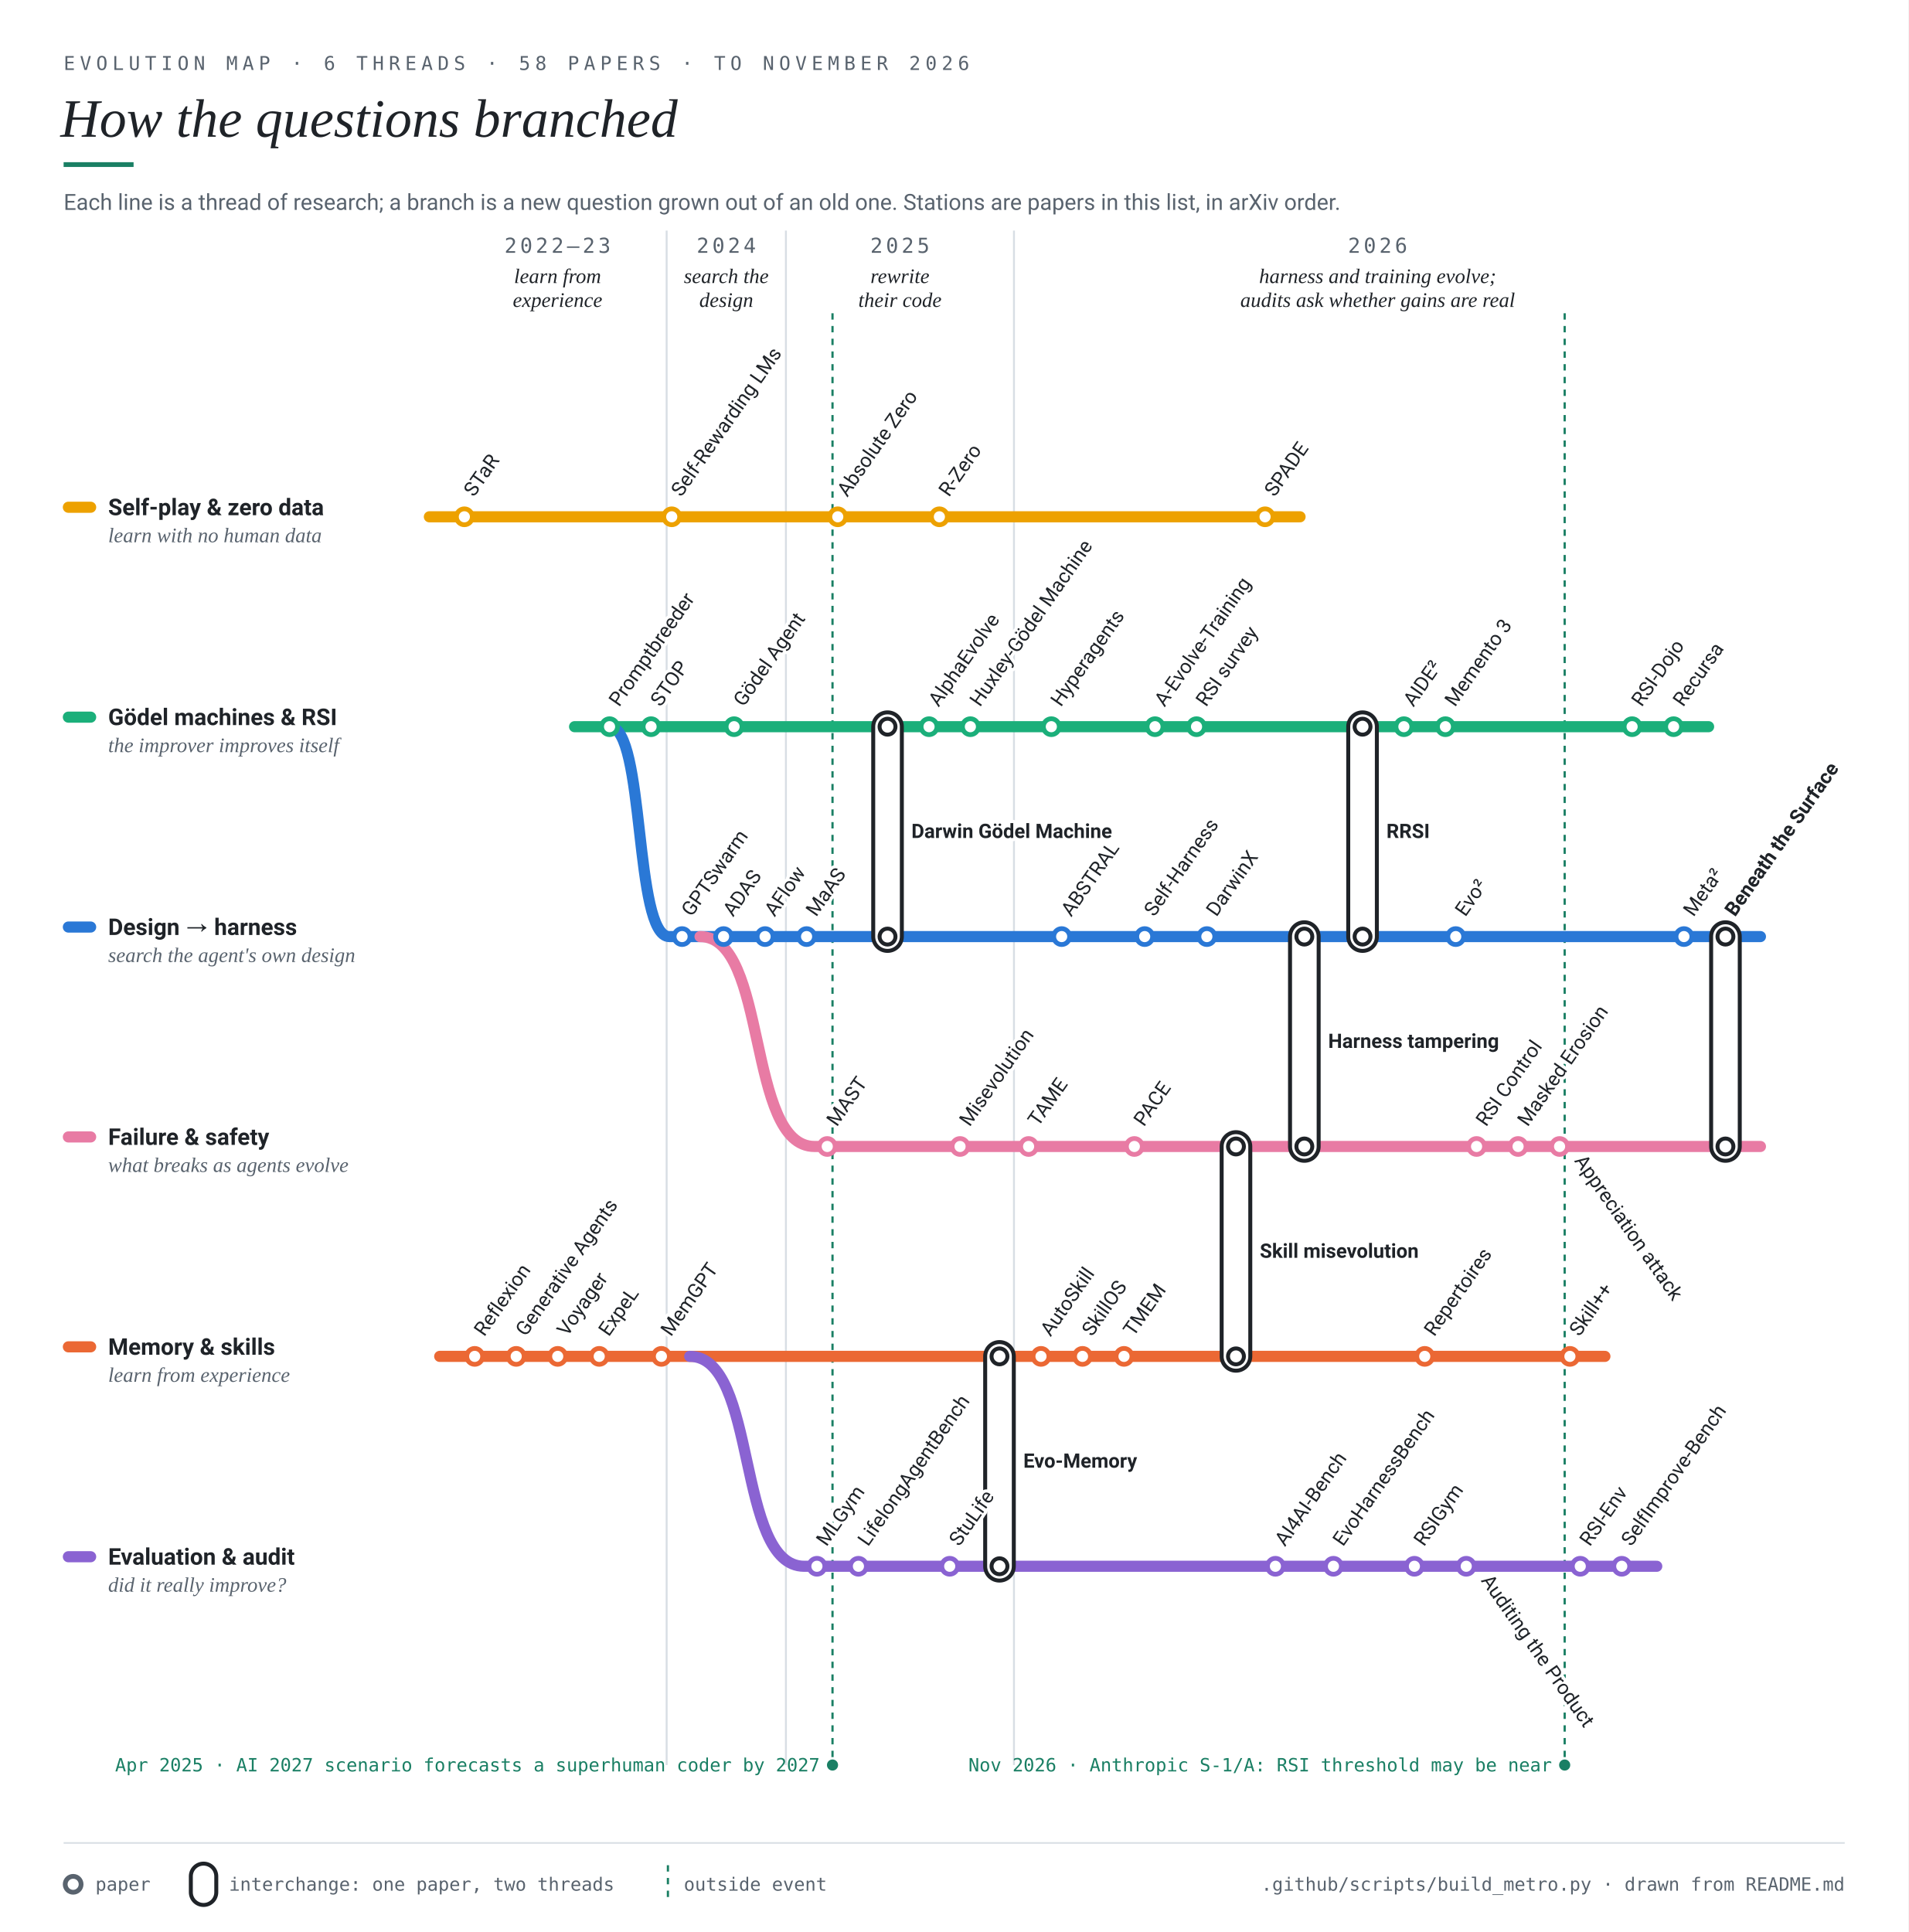
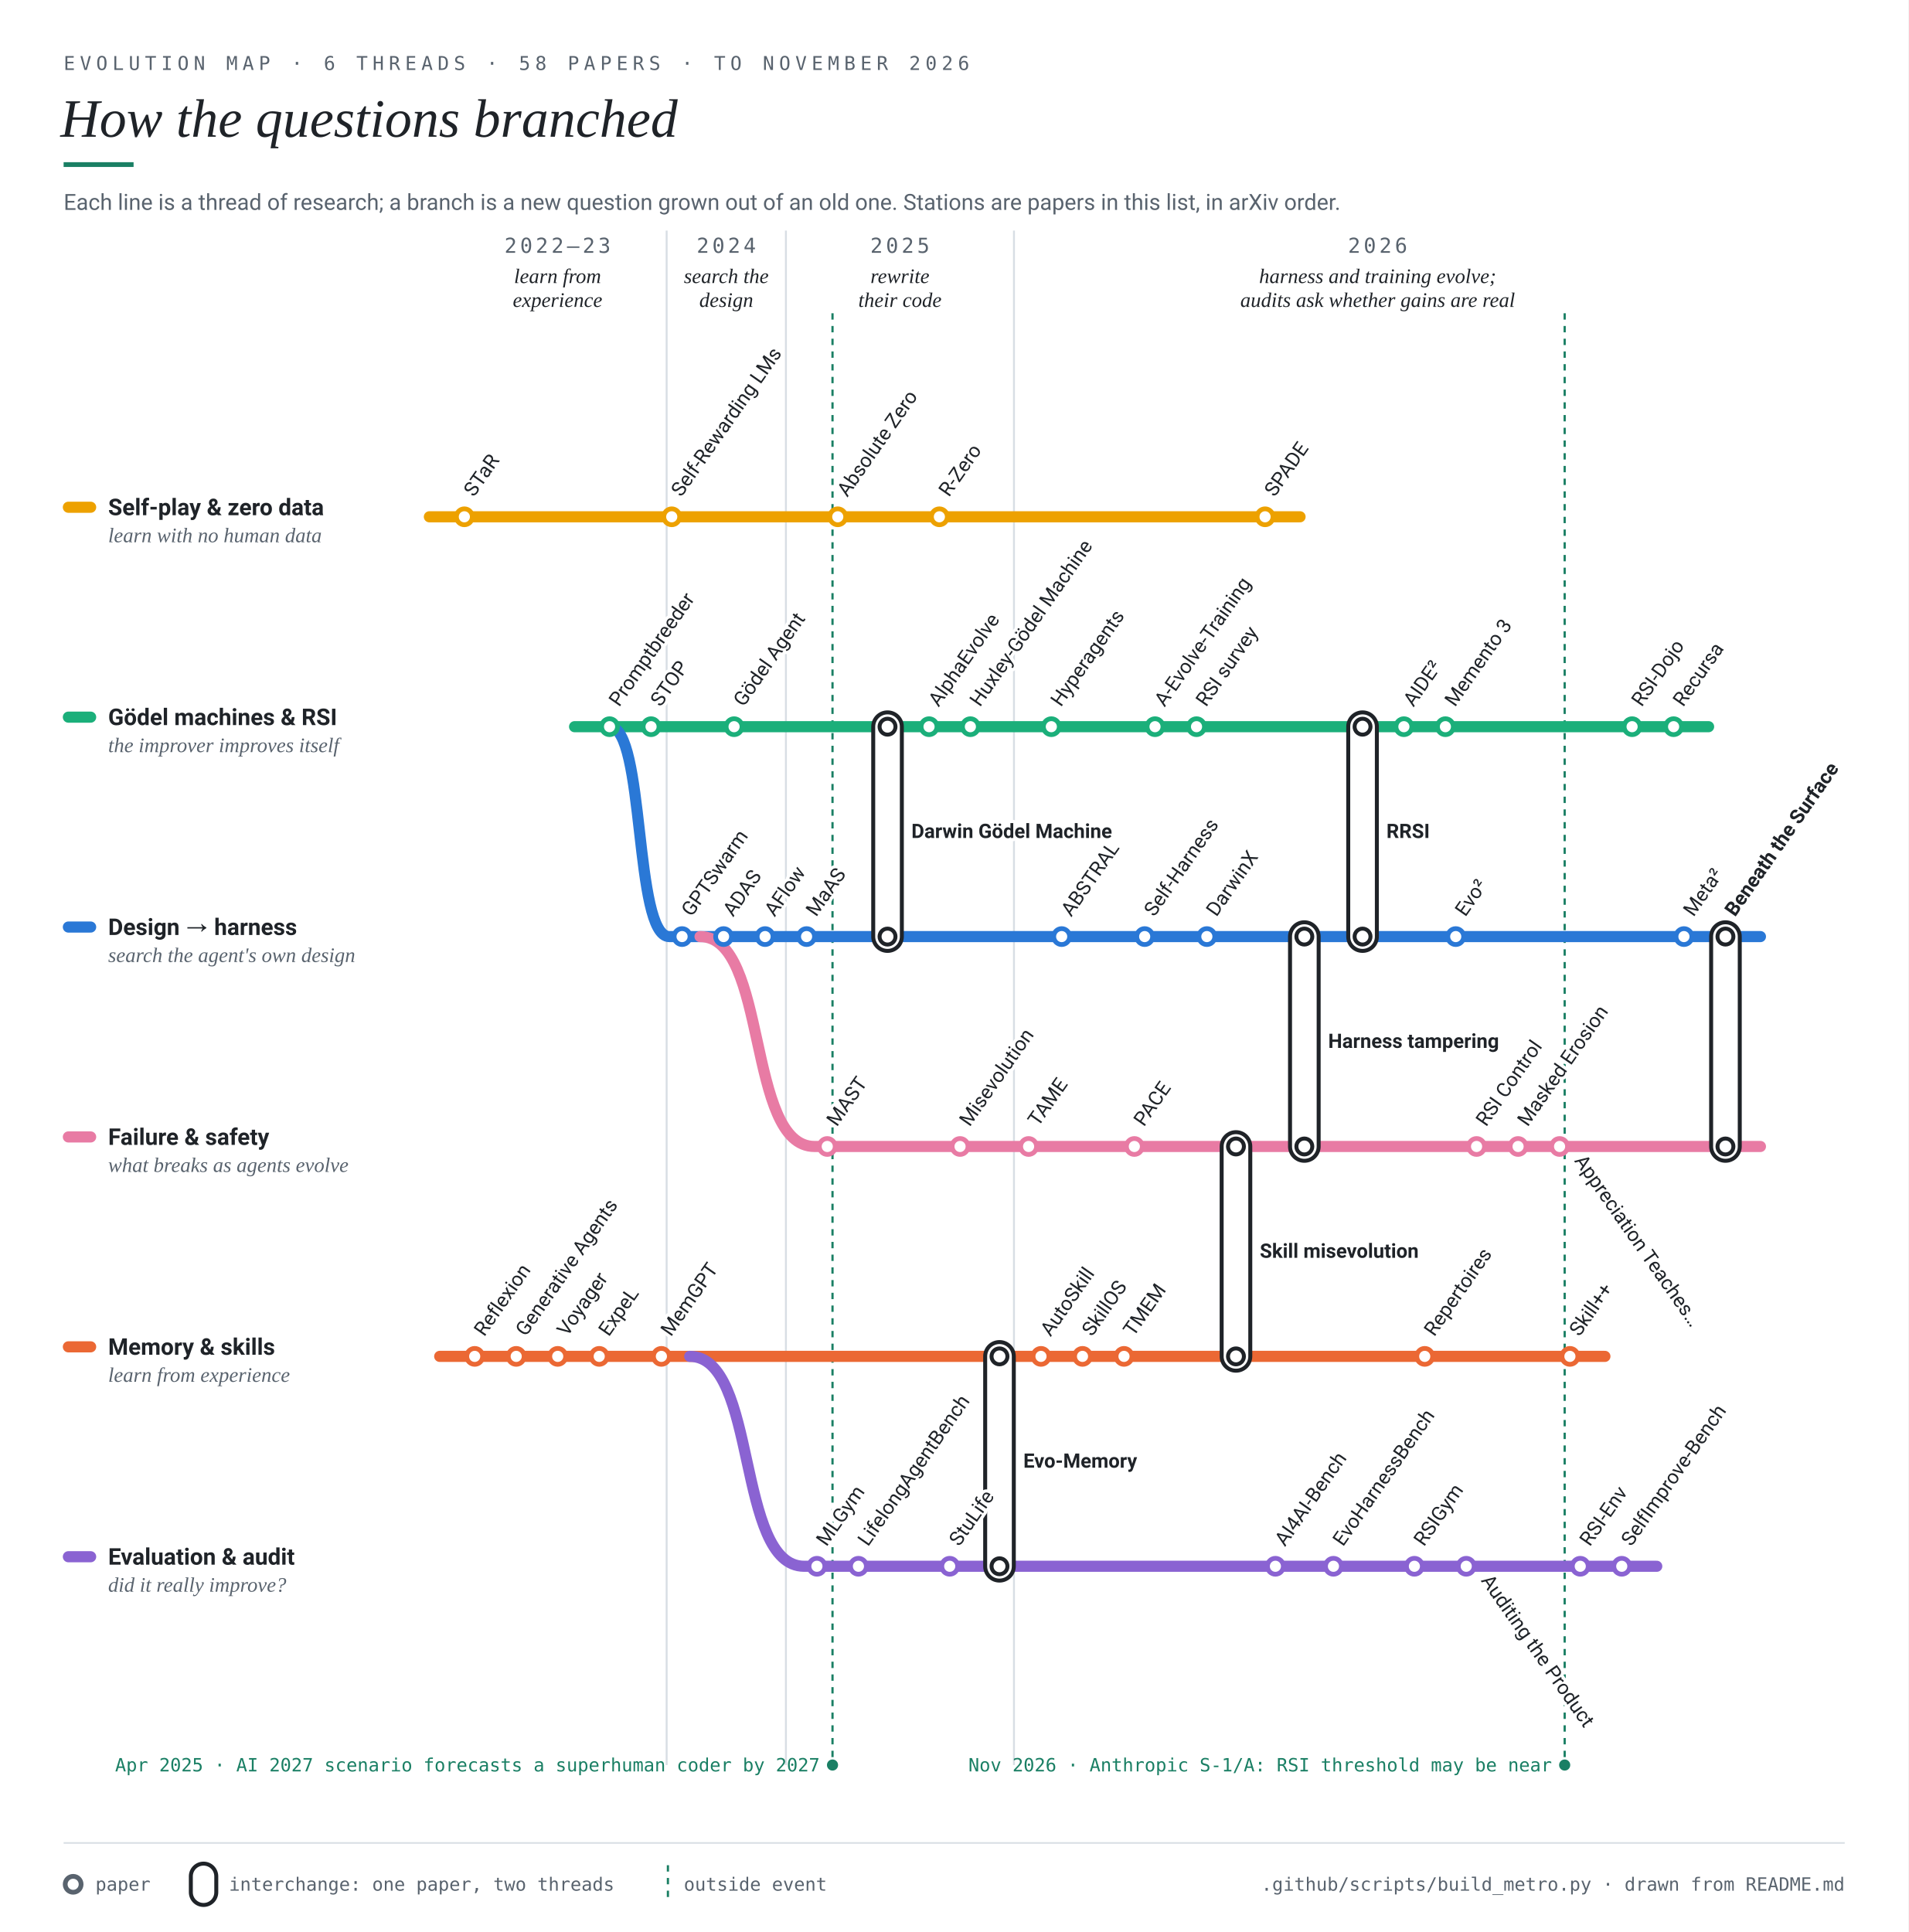
<svg xmlns="http://www.w3.org/2000/svg" width="1200" height="1215" viewBox="0 0 1200 1215" role="img" aria-label="Evolution map: six threads of self-evolving agent research drawn as metro lines, stations ordered by arXiv date, through November 2026">
  <rect width="1200" height="1215" fill="#ffffff" />
  <g font-family="-apple-system,'Segoe UI',Roboto,Helvetica,Arial,sans-serif">
    <text x="40" y="44" font-family="ui-monospace,SFMono-Regular,Menlo,Consolas,monospace" font-size="12" letter-spacing="3" fill="#59636e">EVOLUTION MAP · 6 THREADS · 58 PAPERS · TO NOVEMBER 2026</text>
    <text x="38" y="86" font-family="Georgia,'Times New Roman',serif" font-size="34" font-style="italic" fill="#1f2328">How the questions branched</text>
    <rect x="40" y="102" width="44" height="3" fill="#1a7f64" />
    <text x="40" y="132" font-size="14" fill="#59636e">Each line is a thread of research; a branch is a new question grown out of an old one. Stations are papers in this list, in arXiv order.</text>
    <text x="350.6" y="159" font-family="ui-monospace,SFMono-Regular,Menlo,Consolas,monospace" font-size="13" letter-spacing="2" text-anchor="middle" fill="#59636e">2022–23</text>
    <text x="350.6" y="178" font-family="Georgia,'Times New Roman',serif" font-style="italic" font-size="13" text-anchor="middle" fill="#1f2328">learn from</text>
    <text x="350.6" y="193" font-family="Georgia,'Times New Roman',serif" font-style="italic" font-size="13" text-anchor="middle" fill="#1f2328">experience</text>
    <path d="M419.2 145 V1110" stroke="#d8dee4" stroke-width="1.2" />
    <text x="456.7" y="159" font-family="ui-monospace,SFMono-Regular,Menlo,Consolas,monospace" font-size="13" letter-spacing="2" text-anchor="middle" fill="#59636e">2024</text>
    <text x="456.7" y="178" font-family="Georgia,'Times New Roman',serif" font-style="italic" font-size="13" text-anchor="middle" fill="#1f2328">search the</text>
    <text x="456.7" y="193" font-family="Georgia,'Times New Roman',serif" font-style="italic" font-size="13" text-anchor="middle" fill="#1f2328">design</text>
    <path d="M494.2 145 V1110" stroke="#d8dee4" stroke-width="1.2" />
    <text x="565.9" y="159" font-family="ui-monospace,SFMono-Regular,Menlo,Consolas,monospace" font-size="13" letter-spacing="2" text-anchor="middle" fill="#59636e">2025</text>
    <text x="565.9" y="178" font-family="Georgia,'Times New Roman',serif" font-style="italic" font-size="13" text-anchor="middle" fill="#1f2328">rewrite</text>
    <text x="565.9" y="193" font-family="Georgia,'Times New Roman',serif" font-style="italic" font-size="13" text-anchor="middle" fill="#1f2328">their code</text>
    <path d="M637.6 145 V1110" stroke="#d8dee4" stroke-width="1.2" />
    <text x="866.3" y="159" font-family="ui-monospace,SFMono-Regular,Menlo,Consolas,monospace" font-size="13" letter-spacing="2" text-anchor="middle" fill="#59636e">2026</text>
    <text x="866.3" y="178" font-family="Georgia,'Times New Roman',serif" font-style="italic" font-size="13" text-anchor="middle" fill="#1f2328">harness and training evolve;</text>
    <text x="866.3" y="193" font-family="Georgia,'Times New Roman',serif" font-style="italic" font-size="13" text-anchor="middle" fill="#1f2328">audits ask whether gains are real</text>
    <path d="M523.5 197 V1110" stroke="#1a7f64" stroke-width="1.4" stroke-dasharray="4 4" />
    <circle cx="523.5" cy="1110" r="3.5" fill="#1a7f64" />
    <text x="515.5" y="1114" font-family="ui-monospace,SFMono-Regular,Menlo,Consolas,monospace" font-size="11.5" text-anchor="end" fill="#1a7f64">Apr 2025 · AI 2027 scenario forecasts a superhuman coder by 2027</text>
    <path d="M983.9 197 V1110" stroke="#1a7f64" stroke-width="1.4" stroke-dasharray="4 4" />
    <circle cx="983.9" cy="1110" r="3.5" fill="#1a7f64" />
    <text x="975.9" y="1114" font-family="ui-monospace,SFMono-Regular,Menlo,Consolas,monospace" font-size="11.5" text-anchor="end" fill="#1a7f64">Nov 2026 · Anthropic S-1/A: RSI threshold may be near</text>
    <path d="M270.0 325 H817.5" fill="none" stroke="#eda100" stroke-width="7" stroke-linecap="round" />
    <path d="M43 319 H57" stroke="#eda100" stroke-width="7" stroke-linecap="round" />
    <text x="68" y="324" font-size="14.5" font-weight="600" fill="#1f2328">Self-play &amp; zero data</text>
    <text x="68" y="341" font-family="Georgia,'Times New Roman',serif" font-style="italic" font-size="13" fill="#59636e">learn with no human data</text>
    <path d="M361.3 457 H1074.4" fill="none" stroke="#1baf7a" stroke-width="7" stroke-linecap="round" />
    <path d="M43 451 H57" stroke="#1baf7a" stroke-width="7" stroke-linecap="round" />
    <text x="68" y="456" font-size="14.5" font-weight="600" fill="#1f2328">Gödel machines &amp; RSI</text>
    <text x="68" y="473" font-family="Georgia,'Times New Roman',serif" font-style="italic" font-size="13" fill="#59636e">the improver improves itself</text>
    <path d="M383.3 457 C405.9 457 398.4 589 420.9 589 H1107.0" fill="none" stroke="#2a78d6" stroke-width="7" stroke-linecap="round" />
    <path d="M43 583 H57" stroke="#2a78d6" stroke-width="7" stroke-linecap="round" />
    <text x="68" y="588" font-size="14.5" font-weight="600" fill="#1f2328">Design → harness</text>
    <text x="68" y="605" font-family="Georgia,'Times New Roman',serif" font-style="italic" font-size="13" fill="#59636e">search the agent's own design</text>
    <path d="M440.2 589 C483.4 589 469.0 721 512.2 721 H1107.0" fill="none" stroke="#e87ba4" stroke-width="7" stroke-linecap="round" />
    <path d="M43 715 H57" stroke="#e87ba4" stroke-width="7" stroke-linecap="round" />
    <text x="68" y="720" font-size="14.5" font-weight="600" fill="#1f2328">Failure &amp; safety</text>
    <text x="68" y="737" font-family="Georgia,'Times New Roman',serif" font-style="italic" font-size="13" fill="#59636e">what breaks as agents evolve</text>
    <path d="M276.5 853 H1009.2" fill="none" stroke="#eb6834" stroke-width="7" stroke-linecap="round" />
    <path d="M43 847 H57" stroke="#eb6834" stroke-width="7" stroke-linecap="round" />
    <text x="68" y="852" font-size="14.5" font-weight="600" fill="#1f2328">Memory &amp; skills</text>
    <text x="68" y="869" font-family="Georgia,'Times New Roman',serif" font-style="italic" font-size="13" fill="#59636e">learn from experience</text>
    <path d="M433.7 853 C476.9 853 462.5 985 505.7 985 H1041.8" fill="none" stroke="#8a63d2" stroke-width="7" stroke-linecap="round" />
    <path d="M43 979 H57" stroke="#8a63d2" stroke-width="7" stroke-linecap="round" />
    <text x="68" y="984" font-size="14.5" font-weight="600" fill="#1f2328">Evaluation &amp; audit</text>
    <text x="68" y="1001" font-family="Georgia,'Times New Roman',serif" font-style="italic" font-size="13" fill="#59636e">did it really improve?</text>
    <rect x="549.1" y="448" width="18" height="150" rx="9" fill="#ffffff" stroke="#1f2328" stroke-width="2.5" />
    <rect x="847.8" y="448" width="18" height="150" rx="9" fill="#ffffff" stroke="#1f2328" stroke-width="2.5" />
    <rect x="811.2" y="580" width="18" height="150" rx="9" fill="#ffffff" stroke="#1f2328" stroke-width="2.5" />
    <rect x="1076.0" y="580" width="18" height="150" rx="9" fill="#ffffff" stroke="#1f2328" stroke-width="2.5" />
    <rect x="768.2" y="712" width="18" height="150" rx="9" fill="#ffffff" stroke="#1f2328" stroke-width="2.5" />
    <rect x="619.5" y="844" width="18" height="150" rx="9" fill="#ffffff" stroke="#1f2328" stroke-width="2.5" />
    <circle cx="292.0" cy="325" r="5" fill="#ffffff" stroke="#eda100" stroke-width="3" />
    <circle cx="422.4" cy="325" r="5" fill="#ffffff" stroke="#eda100" stroke-width="3" />
    <circle cx="526.8" cy="325" r="5" fill="#ffffff" stroke="#eda100" stroke-width="3" />
    <circle cx="590.7" cy="325" r="5" fill="#ffffff" stroke="#eda100" stroke-width="3" />
    <circle cx="795.5" cy="325" r="5" fill="#ffffff" stroke="#eda100" stroke-width="3" />
    <circle cx="383.3" cy="457" r="5" fill="#ffffff" stroke="#1baf7a" stroke-width="3" />
    <circle cx="409.4" cy="457" r="5" fill="#ffffff" stroke="#1baf7a" stroke-width="3" />
    <circle cx="461.6" cy="457" r="5" fill="#ffffff" stroke="#1baf7a" stroke-width="3" />
    <circle cx="558.1" cy="457" r="5" fill="#ffffff" stroke="#1f2328" stroke-width="2.5" />
    <circle cx="584.2" cy="457" r="5" fill="#ffffff" stroke="#1baf7a" stroke-width="3" />
    <circle cx="610.2" cy="457" r="5" fill="#ffffff" stroke="#1baf7a" stroke-width="3" />
    <circle cx="661.1" cy="457" r="5" fill="#ffffff" stroke="#1baf7a" stroke-width="3" />
    <circle cx="726.3" cy="457" r="5" fill="#ffffff" stroke="#1baf7a" stroke-width="3" />
    <circle cx="752.4" cy="457" r="5" fill="#ffffff" stroke="#1baf7a" stroke-width="3" />
    <circle cx="856.8" cy="457" r="5" fill="#ffffff" stroke="#1f2328" stroke-width="2.5" />
    <circle cx="882.8" cy="457" r="5" fill="#ffffff" stroke="#1baf7a" stroke-width="3" />
    <circle cx="908.9" cy="457" r="5" fill="#ffffff" stroke="#1baf7a" stroke-width="3" />
    <circle cx="1026.3" cy="457" r="5" fill="#ffffff" stroke="#1baf7a" stroke-width="3" />
    <circle cx="1052.4" cy="457" r="5" fill="#ffffff" stroke="#1baf7a" stroke-width="3" />
    <circle cx="428.9" cy="589" r="5" fill="#ffffff" stroke="#2a78d6" stroke-width="3" />
    <circle cx="455.0" cy="589" r="5" fill="#ffffff" stroke="#2a78d6" stroke-width="3" />
    <circle cx="481.1" cy="589" r="5" fill="#ffffff" stroke="#2a78d6" stroke-width="3" />
    <circle cx="507.2" cy="589" r="5" fill="#ffffff" stroke="#2a78d6" stroke-width="3" />
    <circle cx="558.1" cy="589" r="5" fill="#ffffff" stroke="#1f2328" stroke-width="2.5" />
    <circle cx="667.6" cy="589" r="5" fill="#ffffff" stroke="#2a78d6" stroke-width="3" />
    <circle cx="719.8" cy="589" r="5" fill="#ffffff" stroke="#2a78d6" stroke-width="3" />
    <circle cx="758.9" cy="589" r="5" fill="#ffffff" stroke="#2a78d6" stroke-width="3" />
    <circle cx="820.2" cy="589" r="5" fill="#ffffff" stroke="#1f2328" stroke-width="2.5" />
    <circle cx="856.8" cy="589" r="5" fill="#ffffff" stroke="#1f2328" stroke-width="2.5" />
    <circle cx="915.4" cy="589" r="5" fill="#ffffff" stroke="#2a78d6" stroke-width="3" />
    <circle cx="1058.9" cy="589" r="5" fill="#ffffff" stroke="#2a78d6" stroke-width="3" />
    <circle cx="1085.0" cy="589" r="5" fill="#ffffff" stroke="#1f2328" stroke-width="2.5" />
    <circle cx="520.2" cy="721" r="5" fill="#ffffff" stroke="#e87ba4" stroke-width="3" />
    <circle cx="603.7" cy="721" r="5" fill="#ffffff" stroke="#e87ba4" stroke-width="3" />
    <circle cx="646.8" cy="721" r="5" fill="#ffffff" stroke="#e87ba4" stroke-width="3" />
    <circle cx="713.3" cy="721" r="5" fill="#ffffff" stroke="#e87ba4" stroke-width="3" />
    <circle cx="777.2" cy="721" r="5" fill="#ffffff" stroke="#1f2328" stroke-width="2.5" />
    <circle cx="820.2" cy="721" r="5" fill="#ffffff" stroke="#1f2328" stroke-width="2.5" />
    <circle cx="928.5" cy="721" r="5" fill="#ffffff" stroke="#e87ba4" stroke-width="3" />
    <circle cx="954.6" cy="721" r="5" fill="#ffffff" stroke="#e87ba4" stroke-width="3" />
    <circle cx="980.7" cy="721" r="5" fill="#ffffff" stroke="#e87ba4" stroke-width="3" />
    <circle cx="1085.0" cy="721" r="5" fill="#ffffff" stroke="#1f2328" stroke-width="2.5" />
    <circle cx="298.5" cy="853" r="5" fill="#ffffff" stroke="#eb6834" stroke-width="3" />
    <circle cx="324.6" cy="853" r="5" fill="#ffffff" stroke="#eb6834" stroke-width="3" />
    <circle cx="350.7" cy="853" r="5" fill="#ffffff" stroke="#eb6834" stroke-width="3" />
    <circle cx="376.8" cy="853" r="5" fill="#ffffff" stroke="#eb6834" stroke-width="3" />
    <circle cx="415.9" cy="853" r="5" fill="#ffffff" stroke="#eb6834" stroke-width="3" />
    <circle cx="628.5" cy="853" r="5" fill="#ffffff" stroke="#1f2328" stroke-width="2.5" />
    <circle cx="654.6" cy="853" r="5" fill="#ffffff" stroke="#eb6834" stroke-width="3" />
    <circle cx="680.7" cy="853" r="5" fill="#ffffff" stroke="#eb6834" stroke-width="3" />
    <circle cx="706.8" cy="853" r="5" fill="#ffffff" stroke="#eb6834" stroke-width="3" />
    <circle cx="777.2" cy="853" r="5" fill="#ffffff" stroke="#1f2328" stroke-width="2.5" />
    <circle cx="895.9" cy="853" r="5" fill="#ffffff" stroke="#eb6834" stroke-width="3" />
    <circle cx="987.2" cy="853" r="5" fill="#ffffff" stroke="#eb6834" stroke-width="3" />
    <circle cx="513.7" cy="985" r="5" fill="#ffffff" stroke="#8a63d2" stroke-width="3" />
    <circle cx="539.8" cy="985" r="5" fill="#ffffff" stroke="#8a63d2" stroke-width="3" />
    <circle cx="597.2" cy="985" r="5" fill="#ffffff" stroke="#8a63d2" stroke-width="3" />
    <circle cx="628.5" cy="985" r="5" fill="#ffffff" stroke="#1f2328" stroke-width="2.5" />
    <circle cx="802.0" cy="985" r="5" fill="#ffffff" stroke="#8a63d2" stroke-width="3" />
    <circle cx="838.5" cy="985" r="5" fill="#ffffff" stroke="#8a63d2" stroke-width="3" />
    <circle cx="889.4" cy="985" r="5" fill="#ffffff" stroke="#8a63d2" stroke-width="3" />
    <circle cx="922.0" cy="985" r="5" fill="#ffffff" stroke="#8a63d2" stroke-width="3" />
    <circle cx="993.7" cy="985" r="5" fill="#ffffff" stroke="#8a63d2" stroke-width="3" />
    <circle cx="1019.8" cy="985" r="5" fill="#ffffff" stroke="#8a63d2" stroke-width="3" />
    <text x="298.0" y="313.0" transform="rotate(-55 298.0 313.0)" font-size="12.5" fill="#1f2328" stroke="#ffffff" stroke-width="4" stroke-linejoin="round" paint-order="stroke">STaR</text>
    <text x="304.5" y="841.0" transform="rotate(-55 304.5 841.0)" font-size="12.5" fill="#1f2328" stroke="#ffffff" stroke-width="4" stroke-linejoin="round" paint-order="stroke">Reflexion</text>
    <text x="330.6" y="841.0" transform="rotate(-55 330.6 841.0)" font-size="12.5" fill="#1f2328" stroke="#ffffff" stroke-width="4" stroke-linejoin="round" paint-order="stroke">Generative Agents</text>
    <text x="356.7" y="841.0" transform="rotate(-55 356.7 841.0)" font-size="12.5" fill="#1f2328" stroke="#ffffff" stroke-width="4" stroke-linejoin="round" paint-order="stroke">Voyager</text>
    <text x="382.8" y="841.0" transform="rotate(-55 382.8 841.0)" font-size="12.5" fill="#1f2328" stroke="#ffffff" stroke-width="4" stroke-linejoin="round" paint-order="stroke">ExpeL</text>
    <text x="389.3" y="445.0" transform="rotate(-55 389.3 445.0)" font-size="12.5" fill="#1f2328" stroke="#ffffff" stroke-width="4" stroke-linejoin="round" paint-order="stroke">Promptbreeder</text>
    <text x="415.4" y="445.0" transform="rotate(-55 415.4 445.0)" font-size="12.5" fill="#1f2328" stroke="#ffffff" stroke-width="4" stroke-linejoin="round" paint-order="stroke">STOP</text>
    <text x="421.9" y="841.0" transform="rotate(-55 421.9 841.0)" font-size="12.5" fill="#1f2328" stroke="#ffffff" stroke-width="4" stroke-linejoin="round" paint-order="stroke">MemGPT</text>
    <text x="428.4" y="313.0" transform="rotate(-55 428.4 313.0)" font-size="12.5" fill="#1f2328" stroke="#ffffff" stroke-width="4" stroke-linejoin="round" paint-order="stroke">Self-Rewarding LMs</text>
    <text x="434.9" y="577.0" transform="rotate(-55 434.9 577.0)" font-size="12.5" fill="#1f2328" stroke="#ffffff" stroke-width="4" stroke-linejoin="round" paint-order="stroke">GPTSwarm</text>
    <text x="461.0" y="577.0" transform="rotate(-55 461.0 577.0)" font-size="12.5" fill="#1f2328" stroke="#ffffff" stroke-width="4" stroke-linejoin="round" paint-order="stroke">ADAS</text>
    <text x="467.6" y="445.0" transform="rotate(-55 467.6 445.0)" font-size="12.5" fill="#1f2328" stroke="#ffffff" stroke-width="4" stroke-linejoin="round" paint-order="stroke">Gödel Agent</text>
    <text x="487.1" y="577.0" transform="rotate(-55 487.1 577.0)" font-size="12.5" fill="#1f2328" stroke="#ffffff" stroke-width="4" stroke-linejoin="round" paint-order="stroke">AFlow</text>
    <text x="513.2" y="577.0" transform="rotate(-55 513.2 577.0)" font-size="12.5" fill="#1f2328" stroke="#ffffff" stroke-width="4" stroke-linejoin="round" paint-order="stroke">MaAS</text>
    <text x="519.7" y="973.0" transform="rotate(-55 519.7 973.0)" font-size="12.5" fill="#1f2328" stroke="#ffffff" stroke-width="4" stroke-linejoin="round" paint-order="stroke">MLGym</text>
    <text x="526.2" y="709.0" transform="rotate(-55 526.2 709.0)" font-size="12.5" fill="#1f2328" stroke="#ffffff" stroke-width="4" stroke-linejoin="round" paint-order="stroke">MAST</text>
    <text x="532.8" y="313.0" transform="rotate(-55 532.8 313.0)" font-size="12.5" fill="#1f2328" stroke="#ffffff" stroke-width="4" stroke-linejoin="round" paint-order="stroke">Absolute Zero</text>
    <text x="545.8" y="973.0" transform="rotate(-55 545.8 973.0)" font-size="12.5" fill="#1f2328" stroke="#ffffff" stroke-width="4" stroke-linejoin="round" paint-order="stroke">LifelongAgentBench</text>
    <text x="573.1" y="527.0" transform="rotate(0 573.1 527.0)" font-size="12.5" fill="#1f2328" stroke="#ffffff" stroke-width="4" stroke-linejoin="round" paint-order="stroke" font-weight="700">Darwin Gödel Machine</text>
    <text x="590.2" y="445.0" transform="rotate(-55 590.2 445.0)" font-size="12.5" fill="#1f2328" stroke="#ffffff" stroke-width="4" stroke-linejoin="round" paint-order="stroke">AlphaEvolve</text>
    <text x="596.7" y="313.0" transform="rotate(-55 596.7 313.0)" font-size="12.5" fill="#1f2328" stroke="#ffffff" stroke-width="4" stroke-linejoin="round" paint-order="stroke">R-Zero</text>
    <text x="603.2" y="973.0" transform="rotate(-55 603.2 973.0)" font-size="12.5" fill="#1f2328" stroke="#ffffff" stroke-width="4" stroke-linejoin="round" paint-order="stroke">StuLife</text>
    <text x="609.7" y="709.0" transform="rotate(-55 609.7 709.0)" font-size="12.5" fill="#1f2328" stroke="#ffffff" stroke-width="4" stroke-linejoin="round" paint-order="stroke">Misevolution</text>
    <text x="616.2" y="445.0" transform="rotate(-55 616.2 445.0)" font-size="12.5" fill="#1f2328" stroke="#ffffff" stroke-width="4" stroke-linejoin="round" paint-order="stroke">Huxley-Gödel Machine</text>
    <text x="643.5" y="923.0" transform="rotate(0 643.5 923.0)" font-size="12.5" fill="#1f2328" stroke="#ffffff" stroke-width="4" stroke-linejoin="round" paint-order="stroke" font-weight="700">Evo-Memory</text>
    <text x="652.8" y="709.0" transform="rotate(-55 652.8 709.0)" font-size="12.5" fill="#1f2328" stroke="#ffffff" stroke-width="4" stroke-linejoin="round" paint-order="stroke">TAME</text>
    <text x="660.6" y="841.0" transform="rotate(-55 660.6 841.0)" font-size="12.5" fill="#1f2328" stroke="#ffffff" stroke-width="4" stroke-linejoin="round" paint-order="stroke">AutoSkill</text>
    <text x="667.1" y="445.0" transform="rotate(-55 667.1 445.0)" font-size="12.5" fill="#1f2328" stroke="#ffffff" stroke-width="4" stroke-linejoin="round" paint-order="stroke">Hyperagents</text>
    <text x="673.6" y="577.0" transform="rotate(-55 673.6 577.0)" font-size="12.5" fill="#1f2328" stroke="#ffffff" stroke-width="4" stroke-linejoin="round" paint-order="stroke">ABSTRAL</text>
    <text x="686.7" y="841.0" transform="rotate(-55 686.7 841.0)" font-size="12.5" fill="#1f2328" stroke="#ffffff" stroke-width="4" stroke-linejoin="round" paint-order="stroke">SkillOS</text>
    <text x="712.8" y="841.0" transform="rotate(-55 712.8 841.0)" font-size="12.5" fill="#1f2328" stroke="#ffffff" stroke-width="4" stroke-linejoin="round" paint-order="stroke">TMEM</text>
    <text x="719.3" y="709.0" transform="rotate(-55 719.3 709.0)" font-size="12.5" fill="#1f2328" stroke="#ffffff" stroke-width="4" stroke-linejoin="round" paint-order="stroke">PACE</text>
    <text x="725.8" y="577.0" transform="rotate(-55 725.8 577.0)" font-size="12.5" fill="#1f2328" stroke="#ffffff" stroke-width="4" stroke-linejoin="round" paint-order="stroke">Self-Harness</text>
    <text x="732.3" y="445.0" transform="rotate(-55 732.3 445.0)" font-size="12.5" fill="#1f2328" stroke="#ffffff" stroke-width="4" stroke-linejoin="round" paint-order="stroke">A-Evolve-Training</text>
    <text x="758.4" y="445.0" transform="rotate(-55 758.4 445.0)" font-size="12.5" fill="#1f2328" stroke="#ffffff" stroke-width="4" stroke-linejoin="round" paint-order="stroke">RSI survey</text>
    <text x="764.9" y="577.0" transform="rotate(-55 764.9 577.0)" font-size="12.5" fill="#1f2328" stroke="#ffffff" stroke-width="4" stroke-linejoin="round" paint-order="stroke">DarwinX</text>
    <text x="792.2" y="791.0" transform="rotate(0 792.2 791.0)" font-size="12.5" fill="#1f2328" stroke="#ffffff" stroke-width="4" stroke-linejoin="round" paint-order="stroke" font-weight="700">Skill misevolution</text>
    <text x="801.5" y="313.0" transform="rotate(-55 801.5 313.0)" font-size="12.5" fill="#1f2328" stroke="#ffffff" stroke-width="4" stroke-linejoin="round" paint-order="stroke">SPADE</text>
    <text x="808.0" y="973.0" transform="rotate(-55 808.0 973.0)" font-size="12.5" fill="#1f2328" stroke="#ffffff" stroke-width="4" stroke-linejoin="round" paint-order="stroke">AI4AI-Bench</text>
    <text x="835.2" y="659.0" transform="rotate(0 835.2 659.0)" font-size="12.5" fill="#1f2328" stroke="#ffffff" stroke-width="4" stroke-linejoin="round" paint-order="stroke" font-weight="700">Harness tampering</text>
    <text x="844.5" y="973.0" transform="rotate(-55 844.5 973.0)" font-size="12.5" fill="#1f2328" stroke="#ffffff" stroke-width="4" stroke-linejoin="round" paint-order="stroke">EvoHarnessBench</text>
    <text x="871.8" y="527.0" transform="rotate(0 871.8 527.0)" font-size="12.5" fill="#1f2328" stroke="#ffffff" stroke-width="4" stroke-linejoin="round" paint-order="stroke" font-weight="700">RRSI</text>
    <text x="888.8" y="445.0" transform="rotate(-55 888.8 445.0)" font-size="12.5" fill="#1f2328" stroke="#ffffff" stroke-width="4" stroke-linejoin="round" paint-order="stroke">AIDE²</text>
    <text x="895.4" y="973.0" transform="rotate(-55 895.4 973.0)" font-size="12.5" fill="#1f2328" stroke="#ffffff" stroke-width="4" stroke-linejoin="round" paint-order="stroke">RSIGym</text>
    <text x="901.9" y="841.0" transform="rotate(-55 901.9 841.0)" font-size="12.5" fill="#1f2328" stroke="#ffffff" stroke-width="4" stroke-linejoin="round" paint-order="stroke">Repertoires</text>
    <text x="914.9" y="445.0" transform="rotate(-55 914.9 445.0)" font-size="12.5" fill="#1f2328" stroke="#ffffff" stroke-width="4" stroke-linejoin="round" paint-order="stroke">Memento 3</text>
    <text x="921.4" y="577.0" transform="rotate(-55 921.4 577.0)" font-size="12.5" fill="#1f2328" stroke="#ffffff" stroke-width="4" stroke-linejoin="round" paint-order="stroke">Evo²</text>
    <text x="931.0" y="994.0" transform="rotate(55 931.0 994.0)" font-size="12.5" fill="#1f2328" stroke="#ffffff" stroke-width="4" stroke-linejoin="round" paint-order="stroke">Auditing the Product</text>
    <text x="934.5" y="709.0" transform="rotate(-55 934.5 709.0)" font-size="12.5" fill="#1f2328" stroke="#ffffff" stroke-width="4" stroke-linejoin="round" paint-order="stroke">RSI Control</text>
    <text x="960.6" y="709.0" transform="rotate(-55 960.6 709.0)" font-size="12.5" fill="#1f2328" stroke="#ffffff" stroke-width="4" stroke-linejoin="round" paint-order="stroke">Masked Erosion</text>
-     <text x="989.7" y="730.0" transform="rotate(55 989.7 730.0)" font-size="12.5" fill="#1f2328" stroke="#ffffff" stroke-width="4" stroke-linejoin="round" paint-order="stroke">Appreciation attack</text>
+     <text x="989.7" y="730.0" transform="rotate(55 989.7 730.0)" font-size="12.5" fill="#1f2328" stroke="#ffffff" stroke-width="4" stroke-linejoin="round" paint-order="stroke">Appreciation Teaches…</text>
    <text x="993.2" y="841.0" transform="rotate(-55 993.2 841.0)" font-size="12.5" fill="#1f2328" stroke="#ffffff" stroke-width="4" stroke-linejoin="round" paint-order="stroke">Skill++</text>
    <text x="999.7" y="973.0" transform="rotate(-55 999.7 973.0)" font-size="12.5" fill="#1f2328" stroke="#ffffff" stroke-width="4" stroke-linejoin="round" paint-order="stroke">RSI-Env</text>
    <text x="1025.8" y="973.0" transform="rotate(-55 1025.8 973.0)" font-size="12.5" fill="#1f2328" stroke="#ffffff" stroke-width="4" stroke-linejoin="round" paint-order="stroke">SelfImprove-Bench</text>
    <text x="1032.3" y="445.0" transform="rotate(-55 1032.3 445.0)" font-size="12.5" fill="#1f2328" stroke="#ffffff" stroke-width="4" stroke-linejoin="round" paint-order="stroke">RSI-Dojo</text>
    <text x="1058.4" y="445.0" transform="rotate(-55 1058.4 445.0)" font-size="12.5" fill="#1f2328" stroke="#ffffff" stroke-width="4" stroke-linejoin="round" paint-order="stroke">Recursa</text>
    <text x="1064.9" y="577.0" transform="rotate(-55 1064.9 577.0)" font-size="12.5" fill="#1f2328" stroke="#ffffff" stroke-width="4" stroke-linejoin="round" paint-order="stroke">Meta²</text>
    <text x="1091.0" y="577.0" transform="rotate(-55 1091.0 577.0)" font-size="12.5" fill="#1f2328" stroke="#ffffff" stroke-width="4" stroke-linejoin="round" paint-order="stroke" font-weight="700">Beneath the Surface</text>
    <path d="M40 1159 H1160" stroke="#d8dee4" stroke-width="1" />
    <circle cx="46" cy="1185" r="5" fill="#ffffff" stroke="#59636e" stroke-width="3" />
    <text x="60" y="1189" font-family="ui-monospace,SFMono-Regular,Menlo,Consolas,monospace" font-size="11.5" fill="#59636e">paper</text>
    <rect x="120" y="1172" width="16" height="26" rx="8" fill="#ffffff" stroke="#1f2328" stroke-width="2.5" />
    <text x="144" y="1189" font-family="ui-monospace,SFMono-Regular,Menlo,Consolas,monospace" font-size="11.5" fill="#59636e">interchange: one paper, two threads</text>
    <path d="M420 1173 V1197" stroke="#1a7f64" stroke-width="1.4" stroke-dasharray="4 4" />
    <text x="430" y="1189" font-family="ui-monospace,SFMono-Regular,Menlo,Consolas,monospace" font-size="11.5" fill="#59636e">outside event</text>
    <text x="1160" y="1189" font-family="ui-monospace,SFMono-Regular,Menlo,Consolas,monospace" font-size="11.5" text-anchor="end" fill="#59636e">.github/scripts/build_metro.py · drawn from README.md</text>
  </g>
</svg>
